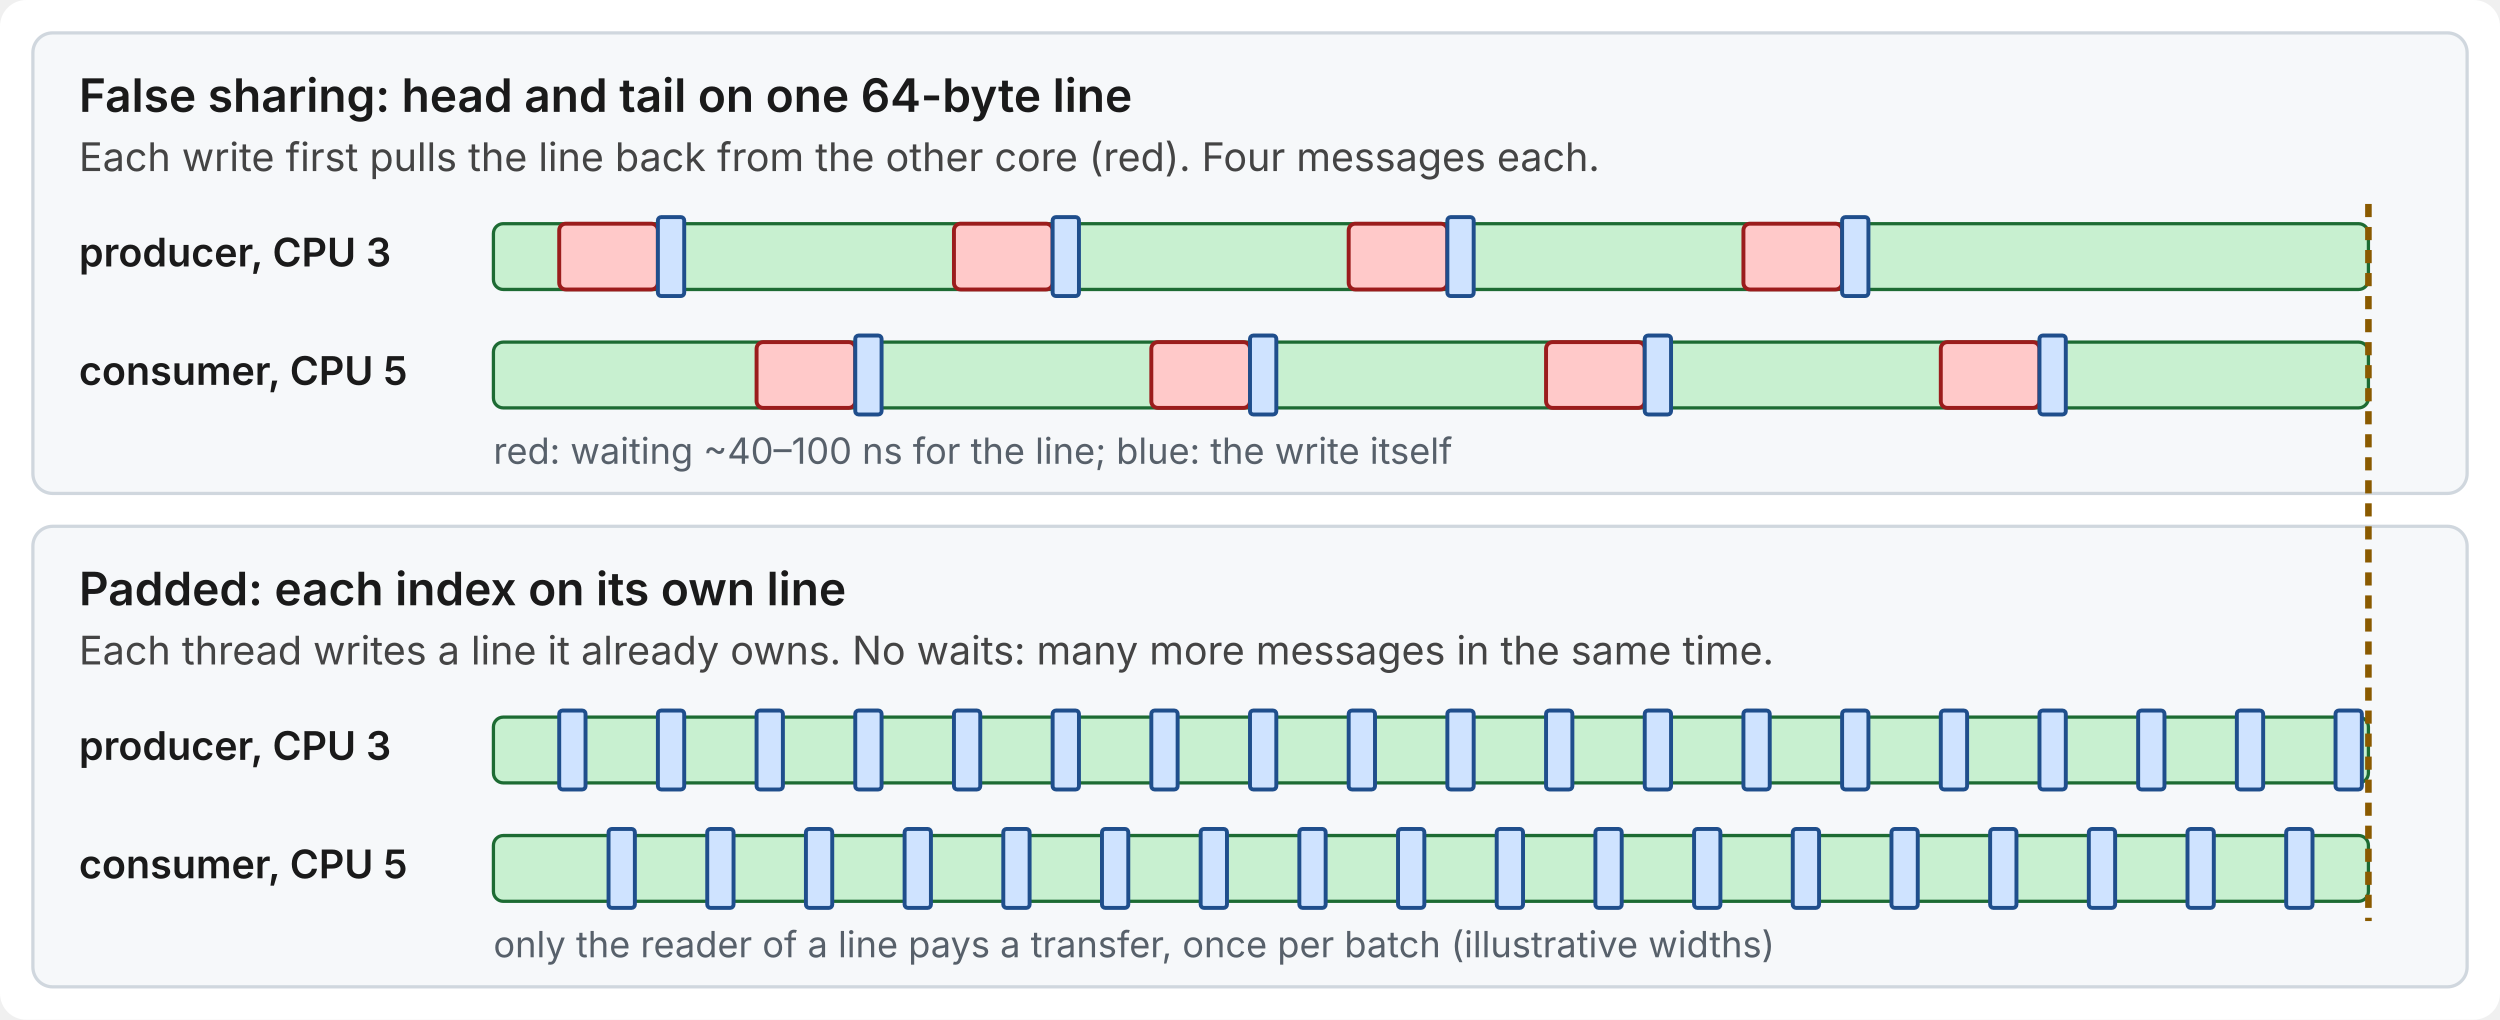
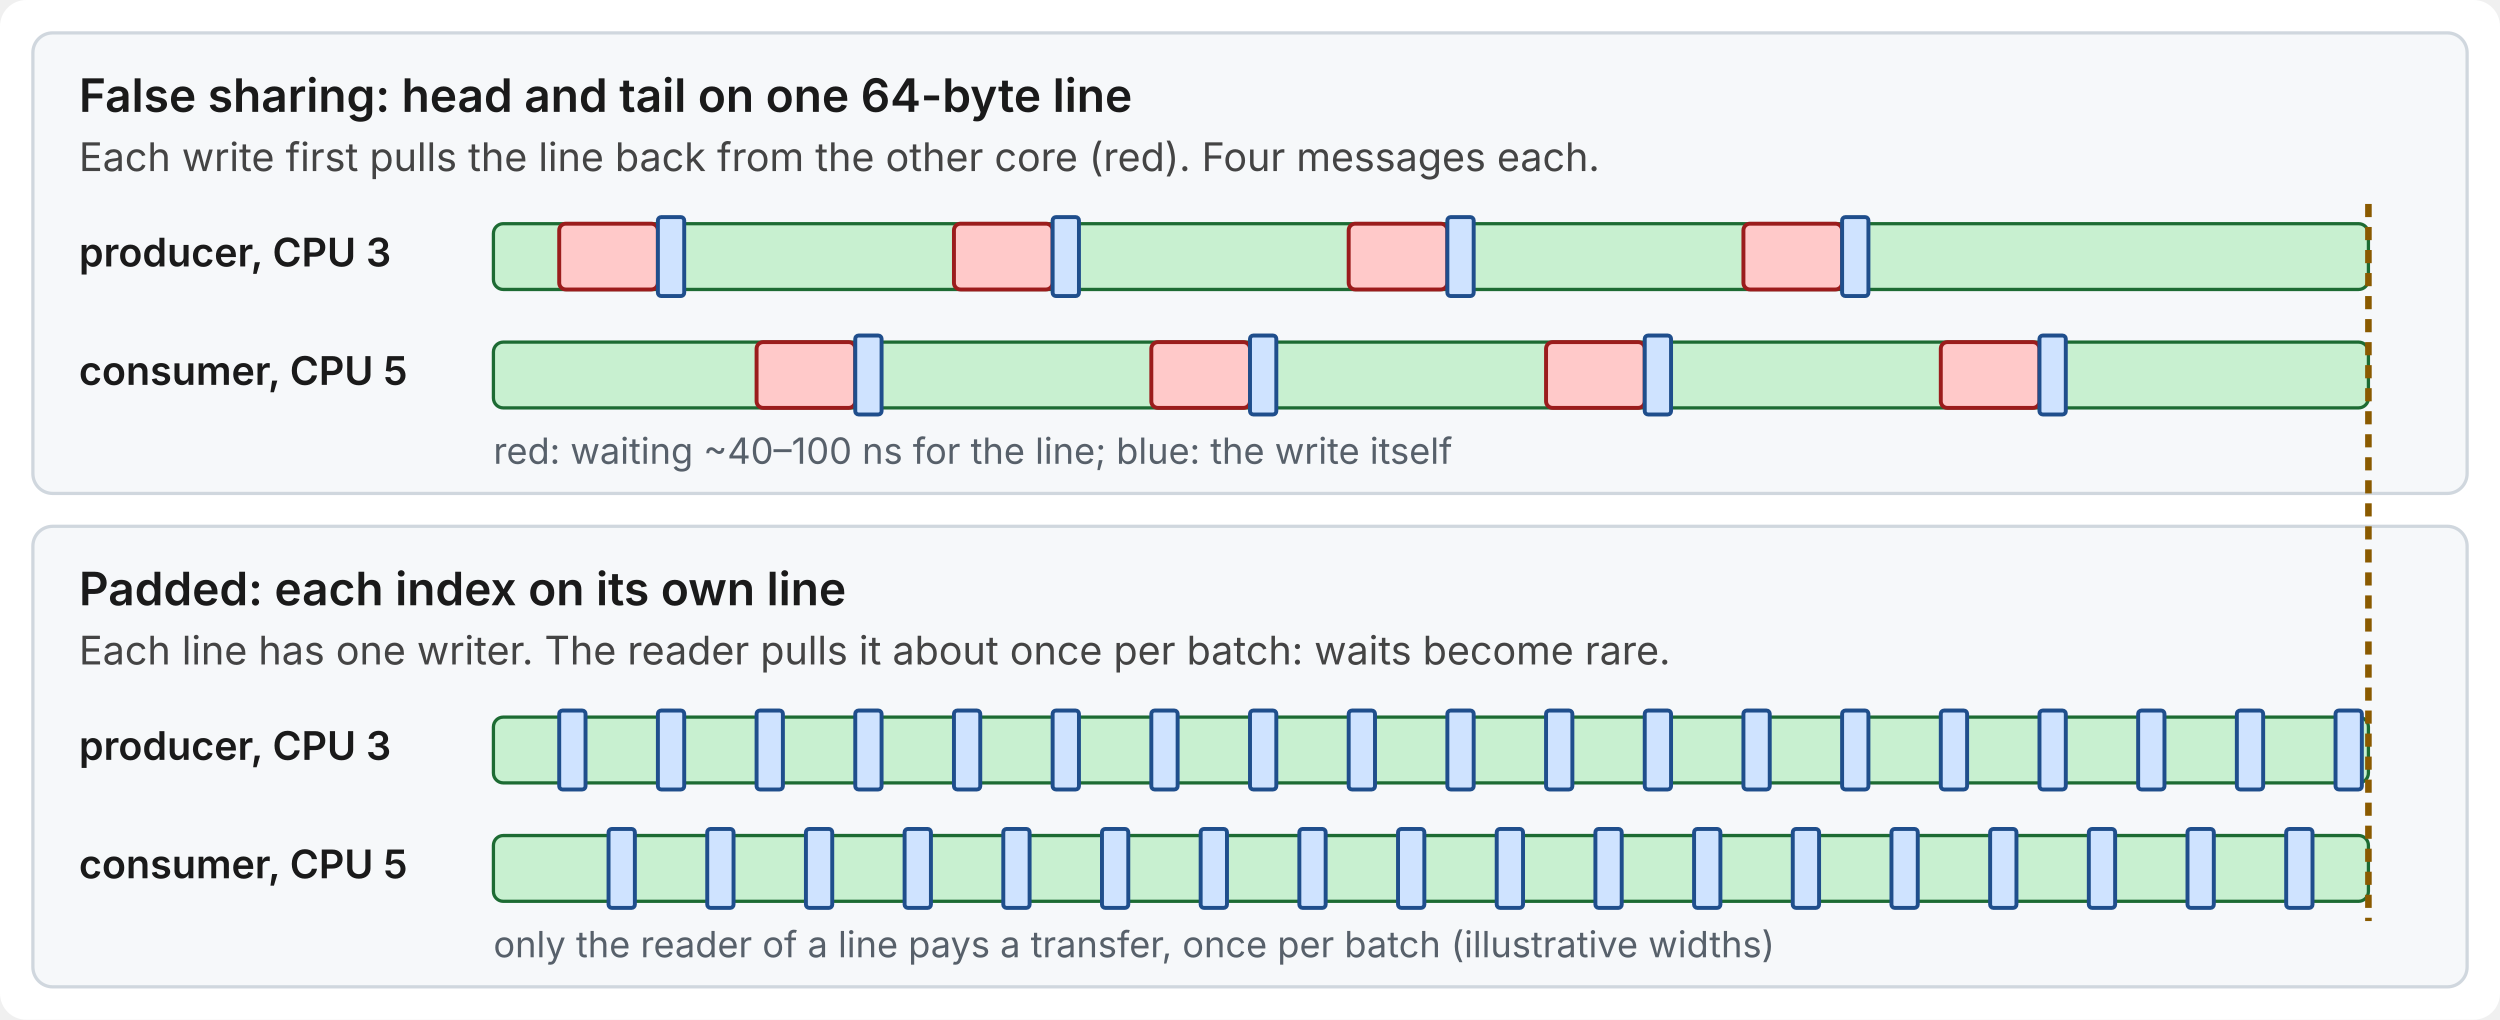
<svg xmlns="http://www.w3.org/2000/svg" viewBox="0 0 760 310" width="760" height="310" role="img" aria-labelledby="t d">
  <style>
  .bg { fill: #ffffff; }
  .lane { fill: #f6f8fa; stroke: #d0d7de; }
  .cap { font: 600 14px system-ui, -apple-system, "Segoe UI", sans-serif; fill: #1a1a1a; }
  .sub { font: 12px system-ui, -apple-system, "Segoe UI", sans-serif; fill: #444444; }
  .lbl { font: 600 12px system-ui, -apple-system, "Segoe UI", sans-serif; fill: #1a1a1a; }
  .axis { font: 11px system-ui, -apple-system, "Segoe UI", sans-serif; fill: #57606a; }
  .row { fill: #c8f0d0; stroke: #1d6b33; stroke-width: 1; }
  .wait { fill: #ffc9c9; stroke: #9b1c1c; stroke-width: 1.2; }
  .w { fill: #cfe3ff; stroke: #1f4e8c; stroke-width: 1.2; }
  .ev { fill: #cfe3ff; stroke: #1f4e8c; stroke-width: 1.2; transform-box: fill-box; transform-origin: center; animation: pulse 6s linear infinite; }
  .head { stroke: #8a5a00; stroke-width: 2; stroke-dasharray: 4 3; transform: translateX(570px); animation: sweep 6s linear infinite; }
  @keyframes sweep { from { transform: translateX(0); } to { transform: translateX(570px); } }
  @keyframes pulse {
    0%, 4%   { transform: scaleY(1.4); }
    8%, 100% { transform: scaleY(1); }
  }
  @media (prefers-reduced-motion: reduce) {
    .ev, .head { animation: none; }
    .head { display: none; }
  }
</style>
  <rect class="bg" x="0" y="0" width="760" height="310" rx="8" />
  <rect class="lane" x="10" y="10" width="740" height="140" rx="6" />
  <text class="cap" x="24" y="34">False sharing: head and tail on one 64-byte line</text>
  <text class="sub" x="24" y="52">Each write first pulls the line back from the other core (red). Four messages each.</text>
  <text class="lbl" x="24" y="81">producer, CPU 3</text>
  <text class="lbl" x="24" y="117">consumer, CPU 5</text>
  <rect class="row" x="150" y="68" width="570" height="20" rx="3" />
  <rect class="row" x="150" y="104" width="570" height="20" rx="3" />
  <rect class="wait" x="170" y="68" width="30" height="20" rx="2" />
  <rect class="ev" x="200" y="66" width="8" height="24" rx="1" style="animation-delay:-5.47s" />
  <rect class="wait" x="290" y="68" width="30" height="20" rx="2" />
  <rect class="ev" x="320" y="66" width="8" height="24" rx="1" style="animation-delay:-4.21s" />
  <rect class="wait" x="410" y="68" width="30" height="20" rx="2" />
  <rect class="ev" x="440" y="66" width="8" height="24" rx="1" style="animation-delay:-2.95s" />
  <rect class="wait" x="530" y="68" width="30" height="20" rx="2" />
  <rect class="ev" x="560" y="66" width="8" height="24" rx="1" style="animation-delay:-1.68s" />
  <rect class="wait" x="230" y="104" width="30" height="20" rx="2" />
  <rect class="ev" x="260" y="102" width="8" height="24" rx="1" style="animation-delay:-4.84s" />
  <rect class="wait" x="350" y="104" width="30" height="20" rx="2" />
  <rect class="ev" x="380" y="102" width="8" height="24" rx="1" style="animation-delay:-3.58s" />
  <rect class="wait" x="470" y="104" width="30" height="20" rx="2" />
  <rect class="ev" x="500" y="102" width="8" height="24" rx="1" style="animation-delay:-2.32s" />
  <rect class="wait" x="590" y="104" width="30" height="20" rx="2" />
  <rect class="ev" x="620" y="102" width="8" height="24" rx="1" style="animation-delay:-1.05s" />
  <text class="axis" x="150" y="141">red: waiting ~40–100 ns for the line; blue: the write itself</text>
  <rect class="lane" x="10" y="160" width="740" height="140" rx="6" />
  <text class="cap" x="24" y="184">Padded: each index on its own line</text>
-   <text class="sub" x="24" y="202">Each thread writes a line it already owns. No waits: many more messages in the same time.</text>
+   <text class="sub" x="24" y="202">Each line has one writer. The reader pulls it about once per batch: waits become rare.</text>
  <text class="lbl" x="24" y="231">producer, CPU 3</text>
  <text class="lbl" x="24" y="267">consumer, CPU 5</text>
  <rect class="row" x="150" y="218" width="570" height="20" rx="3" />
  <rect class="row" x="150" y="254" width="570" height="20" rx="3" />
  <rect class="w" x="170" y="216" width="8" height="24" rx="1" />
  <rect class="w" x="185" y="252" width="8" height="24" rx="1" />
  <rect class="w" x="200" y="216" width="8" height="24" rx="1" />
  <rect class="w" x="215" y="252" width="8" height="24" rx="1" />
  <rect class="w" x="230" y="216" width="8" height="24" rx="1" />
  <rect class="w" x="245" y="252" width="8" height="24" rx="1" />
  <rect class="w" x="260" y="216" width="8" height="24" rx="1" />
  <rect class="w" x="275" y="252" width="8" height="24" rx="1" />
  <rect class="w" x="290" y="216" width="8" height="24" rx="1" />
  <rect class="w" x="305" y="252" width="8" height="24" rx="1" />
  <rect class="w" x="320" y="216" width="8" height="24" rx="1" />
  <rect class="w" x="335" y="252" width="8" height="24" rx="1" />
  <rect class="w" x="350" y="216" width="8" height="24" rx="1" />
  <rect class="w" x="365" y="252" width="8" height="24" rx="1" />
  <rect class="w" x="380" y="216" width="8" height="24" rx="1" />
  <rect class="w" x="395" y="252" width="8" height="24" rx="1" />
  <rect class="w" x="410" y="216" width="8" height="24" rx="1" />
  <rect class="w" x="425" y="252" width="8" height="24" rx="1" />
  <rect class="w" x="440" y="216" width="8" height="24" rx="1" />
  <rect class="w" x="455" y="252" width="8" height="24" rx="1" />
  <rect class="w" x="470" y="216" width="8" height="24" rx="1" />
  <rect class="w" x="485" y="252" width="8" height="24" rx="1" />
  <rect class="w" x="500" y="216" width="8" height="24" rx="1" />
  <rect class="w" x="515" y="252" width="8" height="24" rx="1" />
  <rect class="w" x="530" y="216" width="8" height="24" rx="1" />
  <rect class="w" x="545" y="252" width="8" height="24" rx="1" />
  <rect class="w" x="560" y="216" width="8" height="24" rx="1" />
  <rect class="w" x="575" y="252" width="8" height="24" rx="1" />
  <rect class="w" x="590" y="216" width="8" height="24" rx="1" />
  <rect class="w" x="605" y="252" width="8" height="24" rx="1" />
  <rect class="w" x="620" y="216" width="8" height="24" rx="1" />
  <rect class="w" x="635" y="252" width="8" height="24" rx="1" />
  <rect class="w" x="650" y="216" width="8" height="24" rx="1" />
  <rect class="w" x="665" y="252" width="8" height="24" rx="1" />
  <rect class="w" x="680" y="216" width="8" height="24" rx="1" />
  <rect class="w" x="695" y="252" width="8" height="24" rx="1" />
  <rect class="w" x="710" y="216" width="8" height="24" rx="1" />
  <text class="axis" x="150" y="291">only the reader of a line pays a transfer, once per batch (illustrative widths)</text>
  <line class="head" x1="150" y1="62" x2="150" y2="280" />
</svg>
